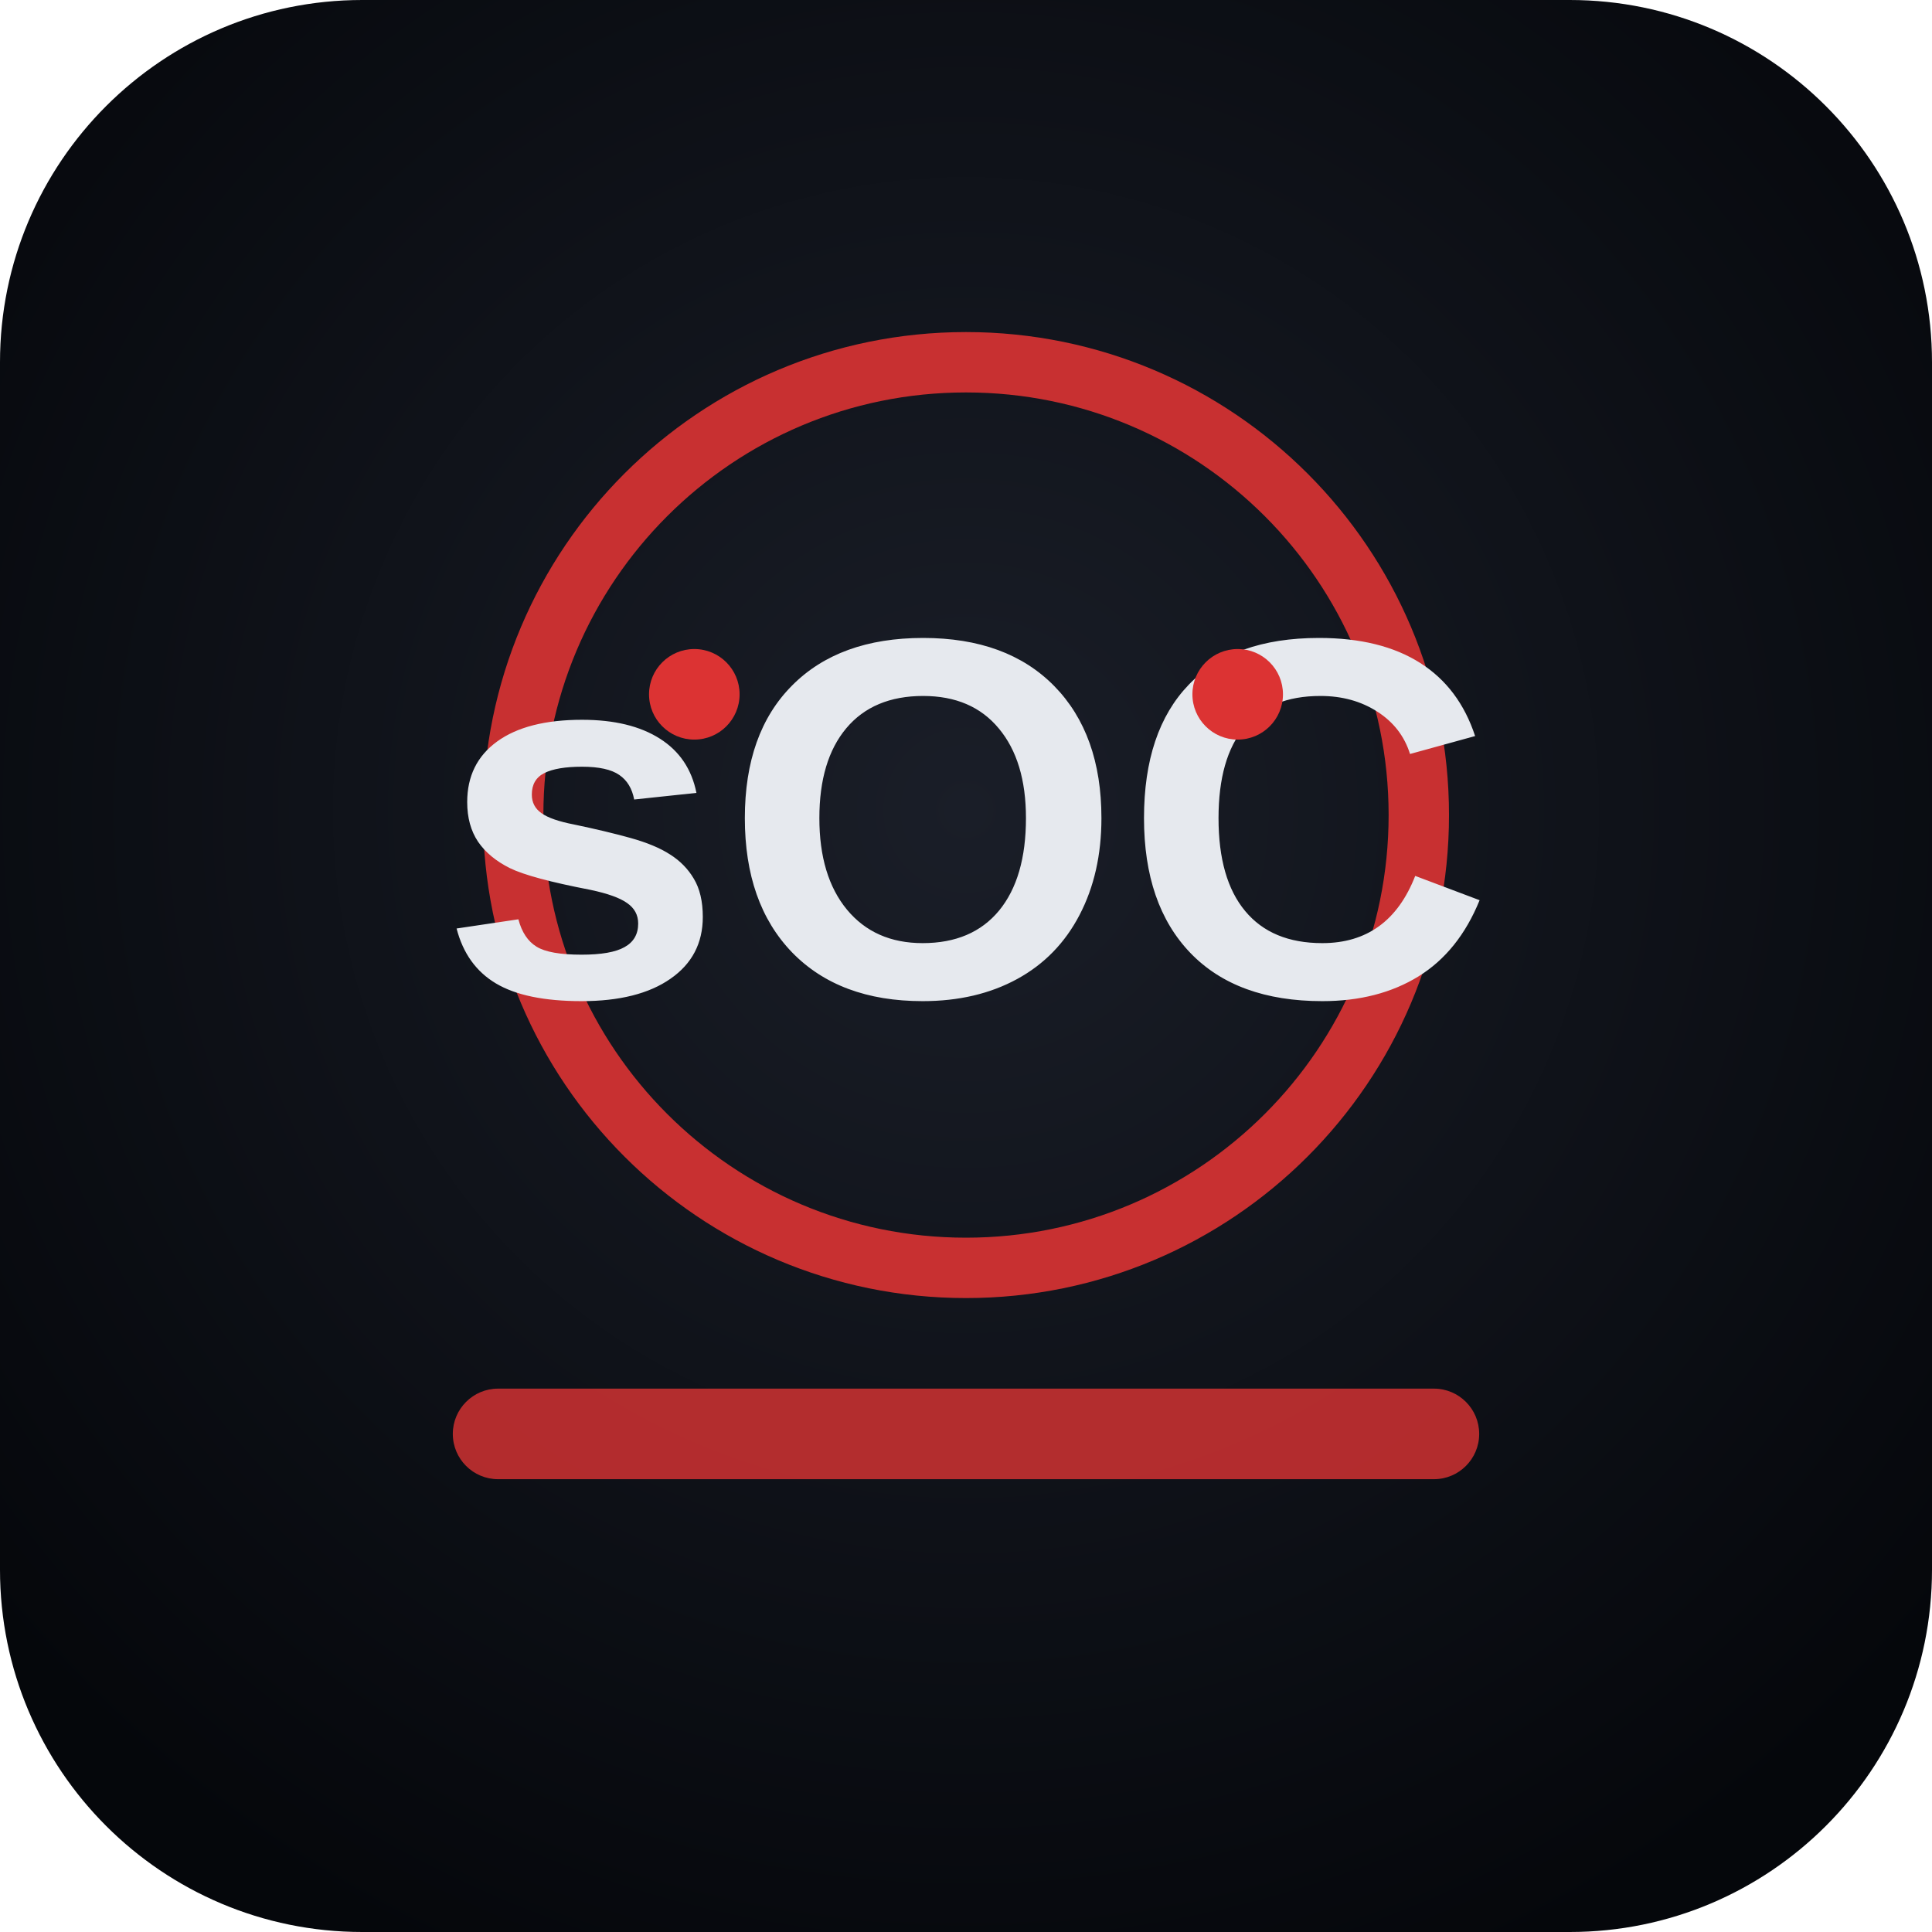
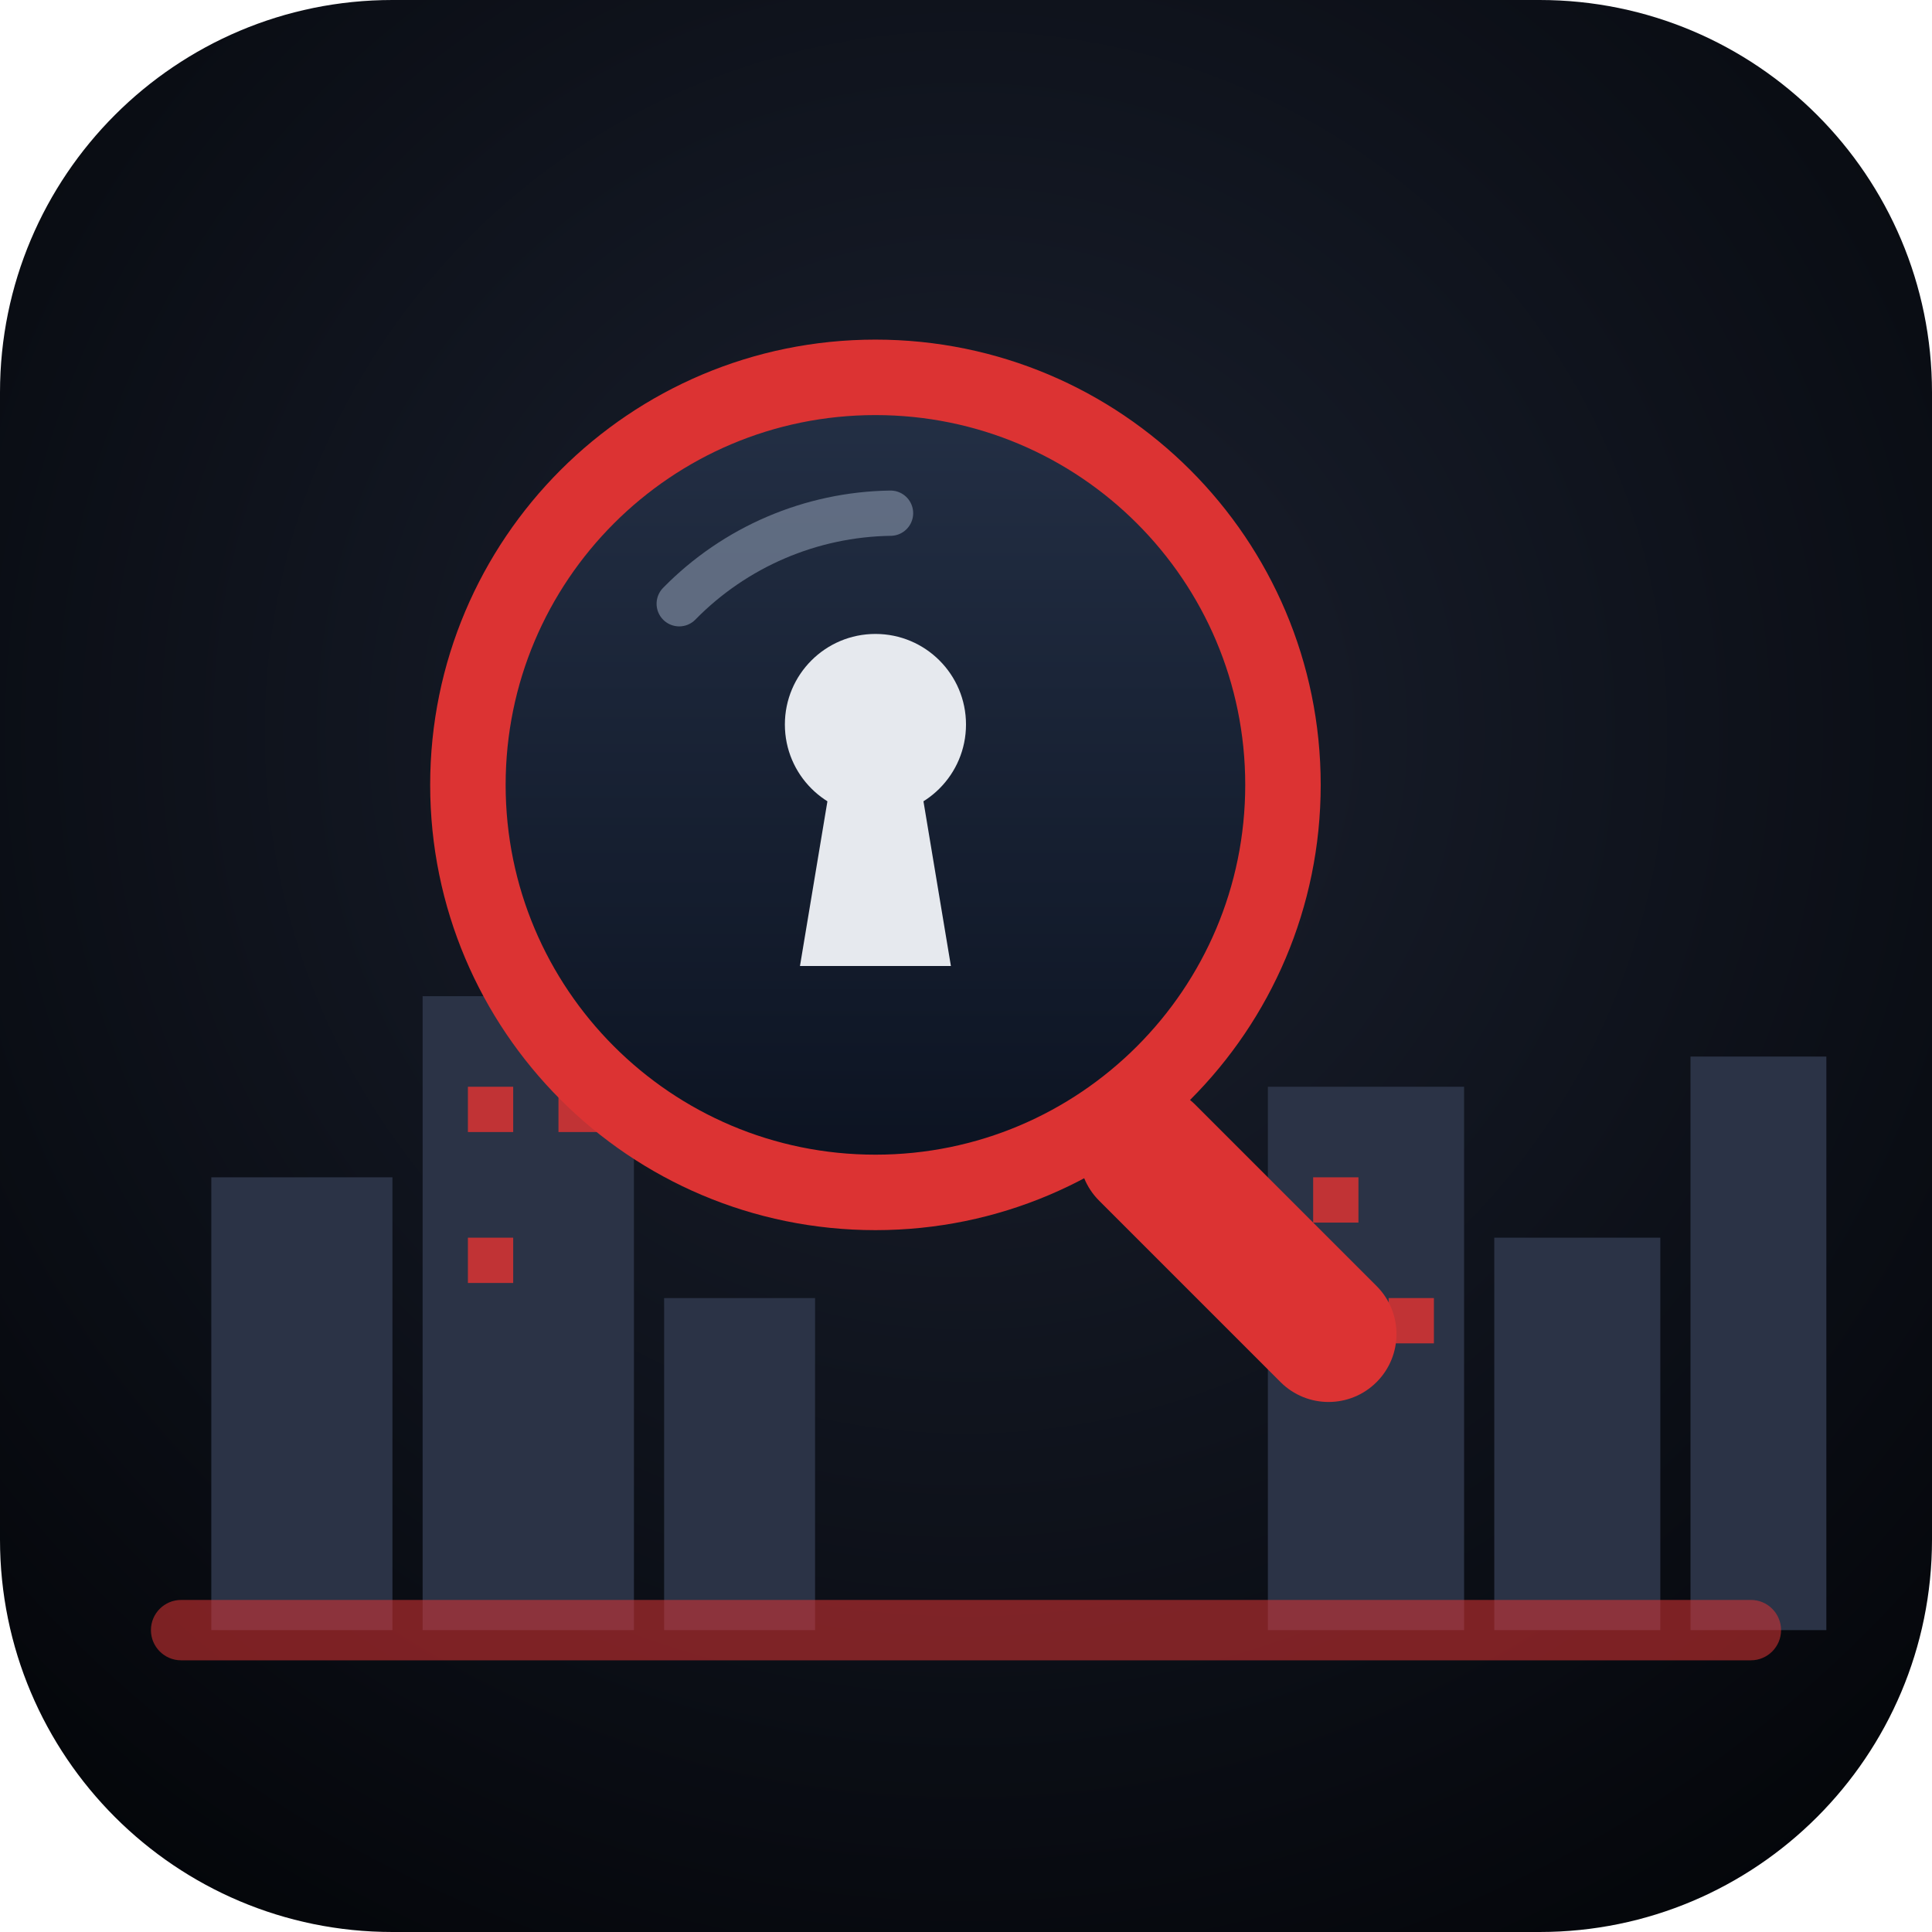
<svg xmlns="http://www.w3.org/2000/svg" width="128" height="128" viewBox="0 0 128 128">
  <defs>
-     <radialGradient id="g" cx="50%" cy="42%" r="65%">
-       <stop offset="0%" stop-color="#1a1e28" />
-       <stop offset="100%" stop-color="#05070b" />
+     <radialGradient id="bg" cx="50%" cy="38%" r="72%">
+       <stop offset="0%" stop-color="#1b2130" />
+       <stop offset="100%" stop-color="#04060a" />
    </radialGradient>
+     <linearGradient id="lens" x1="0" y1="0" x2="0" y2="1">
+       <stop offset="0%" stop-color="#243046" />
+       <stop offset="100%" stop-color="#0b1220" />
+     </linearGradient>
  </defs>
-   <rect width="128" height="128" rx="24" fill="url(#g)" />
-   <circle cx="64" cy="54" r="30" fill="none" stroke="#dc3333" stroke-width="4" opacity="0.9" />
-   <text x="64" y="66" font-family="Arial, sans-serif" font-size="34" font-weight="700" text-anchor="middle" fill="#e6e9ee">sOC</text>
-   <rect x="30" y="92" width="68" height="6" rx="3" fill="#dc3333" opacity="0.8" />
-   <circle cx="46" cy="46" r="3" fill="#dc3333" />
-   <circle cx="82" cy="46" r="3" fill="#dc3333" />
+   <rect width="128" height="128" rx="26" fill="url(#bg)" />
+   <g fill="#2b3346">
+     <rect x="14" y="78" width="12" height="30" />
+     <rect x="28" y="66" width="14" height="42" />
+     <rect x="44" y="86" width="10" height="22" />
+     <rect x="84" y="72" width="13" height="36" />
+     <rect x="99" y="82" width="11" height="26" />
+     <rect x="112" y="70" width="9" height="38" />
+   </g>
+   <g fill="#dc3333" opacity="0.85">
+     <rect x="31" y="72" width="3" height="3" />
+     <rect x="37" y="72" width="3" height="3" />
+     <rect x="31" y="82" width="3" height="3" />
+     <rect x="87" y="78" width="3" height="3" />
+     <rect x="92" y="86" width="3" height="3" />
+   </g>
+   <rect x="10" y="106" width="108" height="4" rx="2" fill="#dc3333" opacity="0.55" />
+   <g>
+     <circle cx="58" cy="52" r="27" fill="url(#lens)" />
+     <circle cx="58" cy="52" r="27" fill="none" stroke="#dc3333" stroke-width="5" />
+     <path d="M45 40 a20 20 0 0 1 14 -6" fill="none" stroke="#8a97ad" stroke-width="3" stroke-linecap="round" opacity="0.6" />
+     <g fill="#e6e9ee">
+       <circle cx="58" cy="48" r="6" />
+       <path d="M55 52 L61 52 L63 64 L53 64 Z" />
+     </g>
+     <rect x="76" y="70" width="26" height="9" rx="4.5" transform="rotate(45 76 70)" fill="#dc3333" />
+   </g>
</svg>
